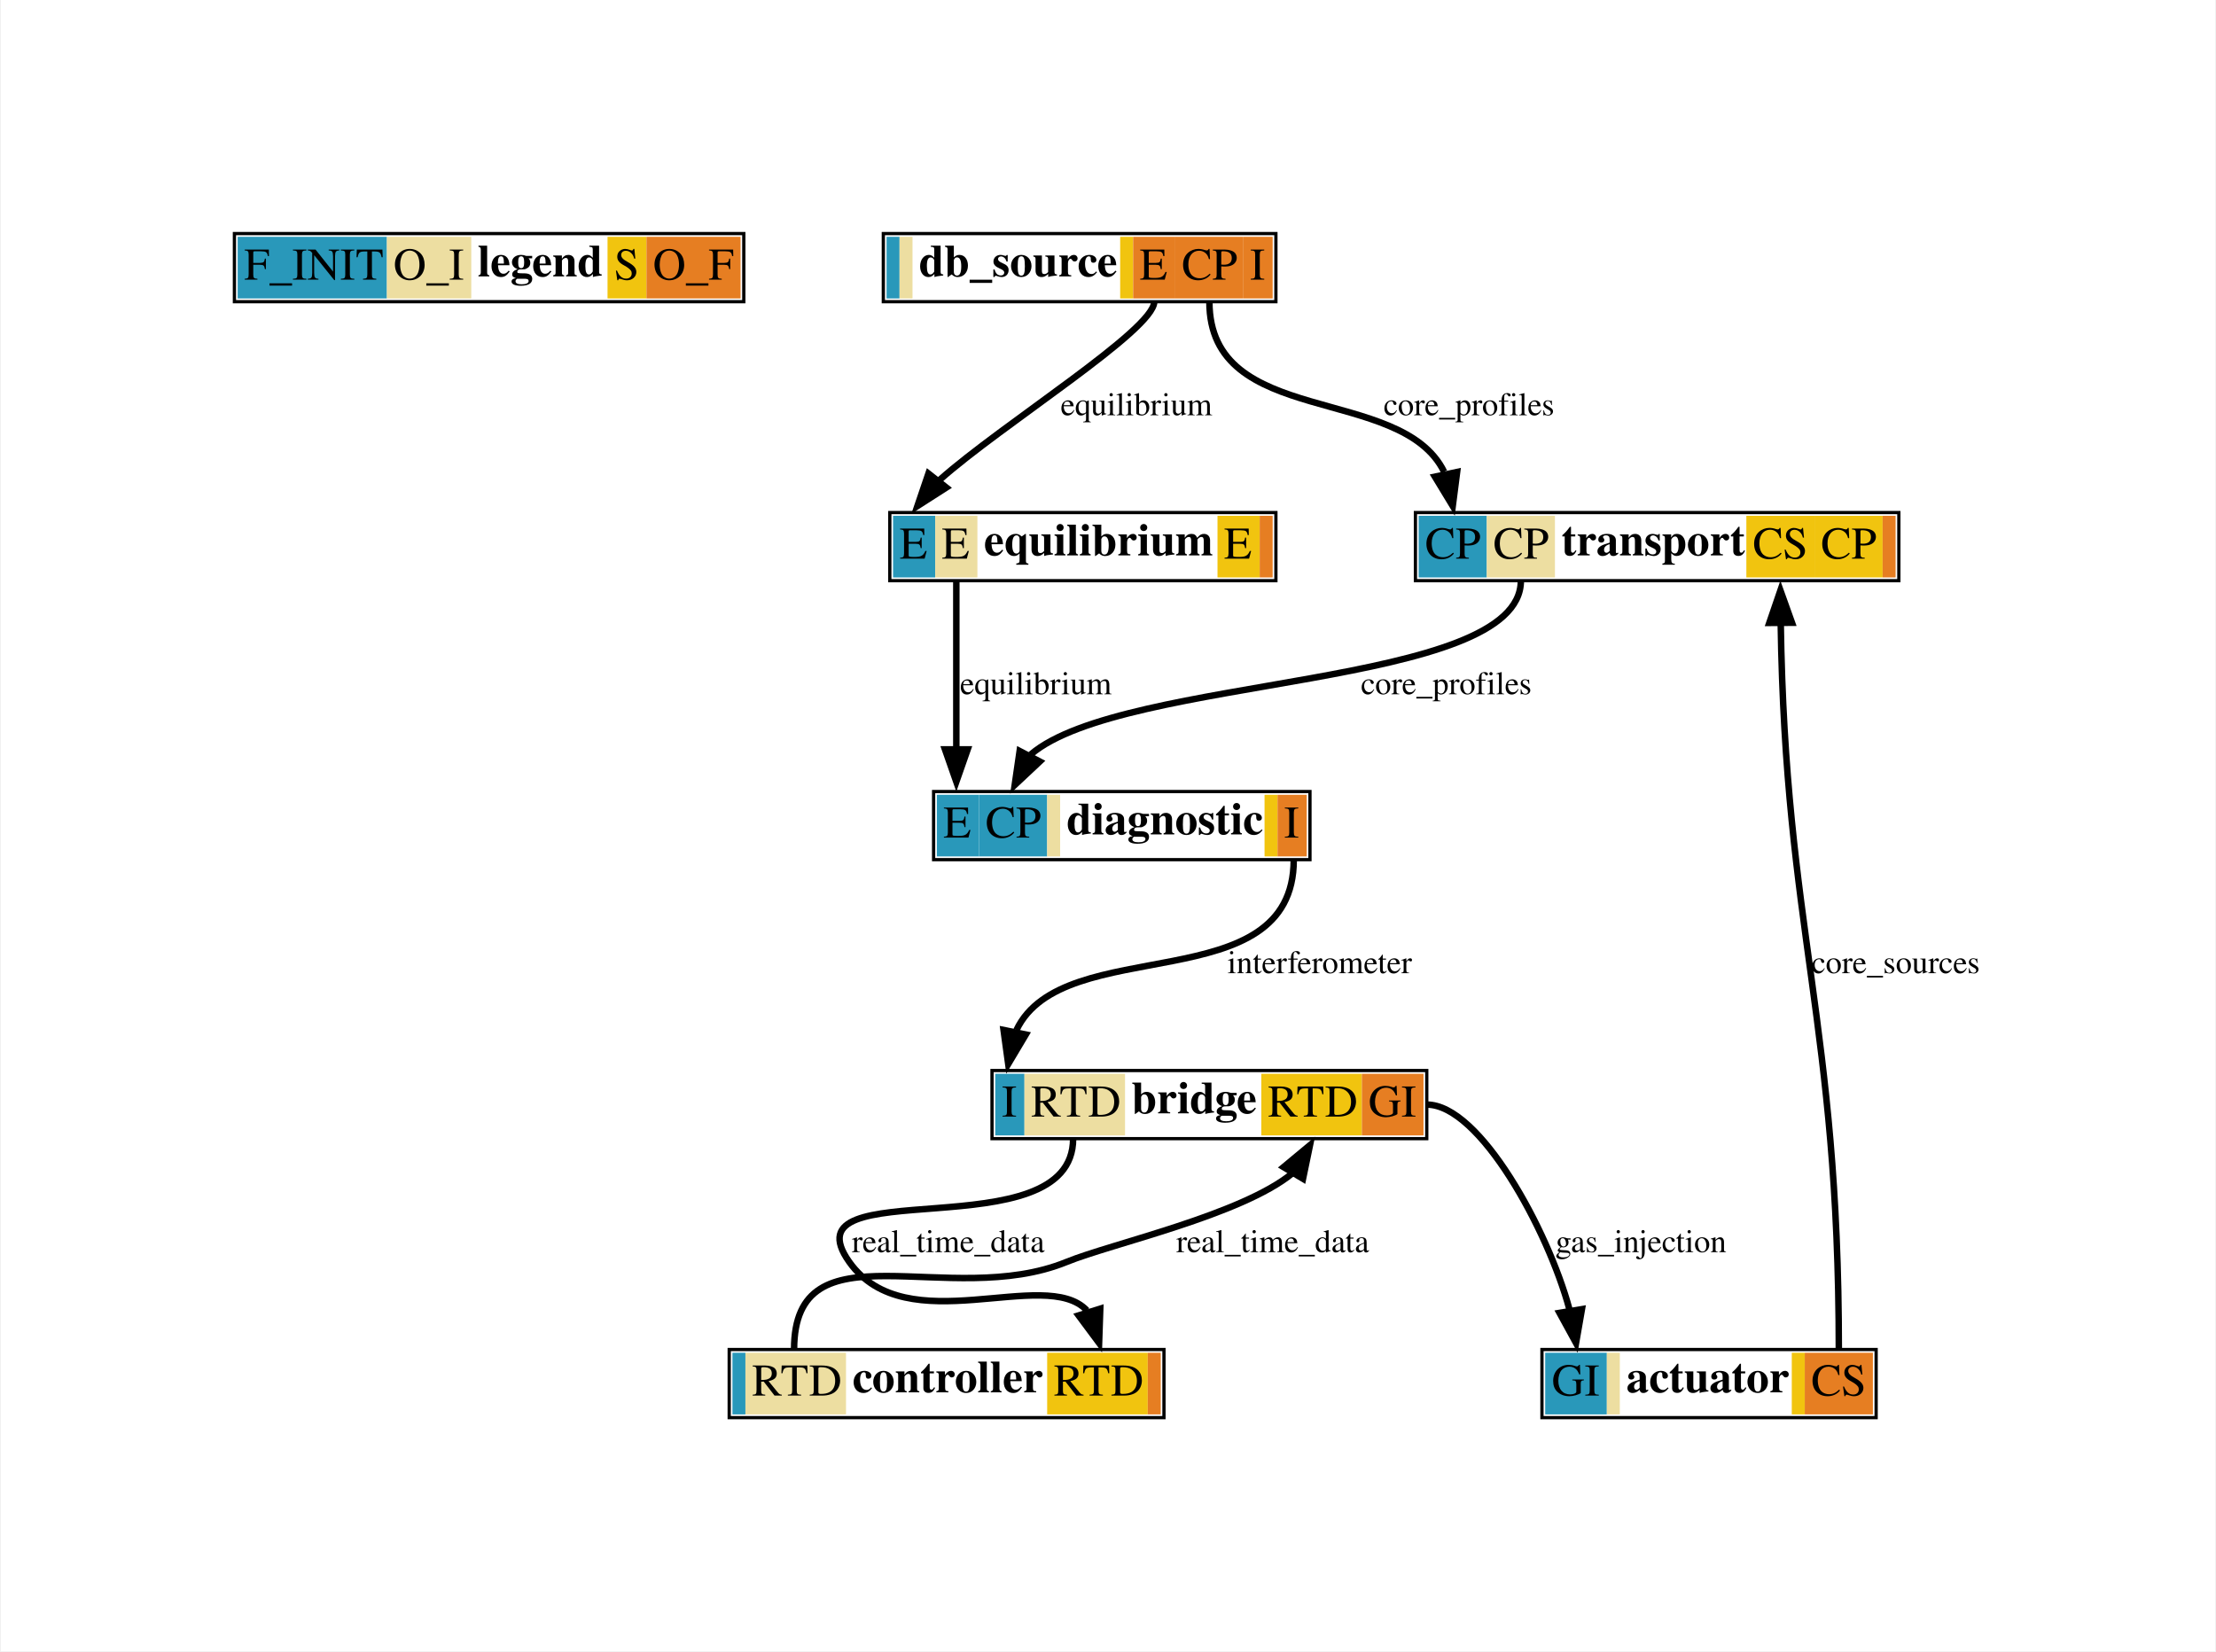
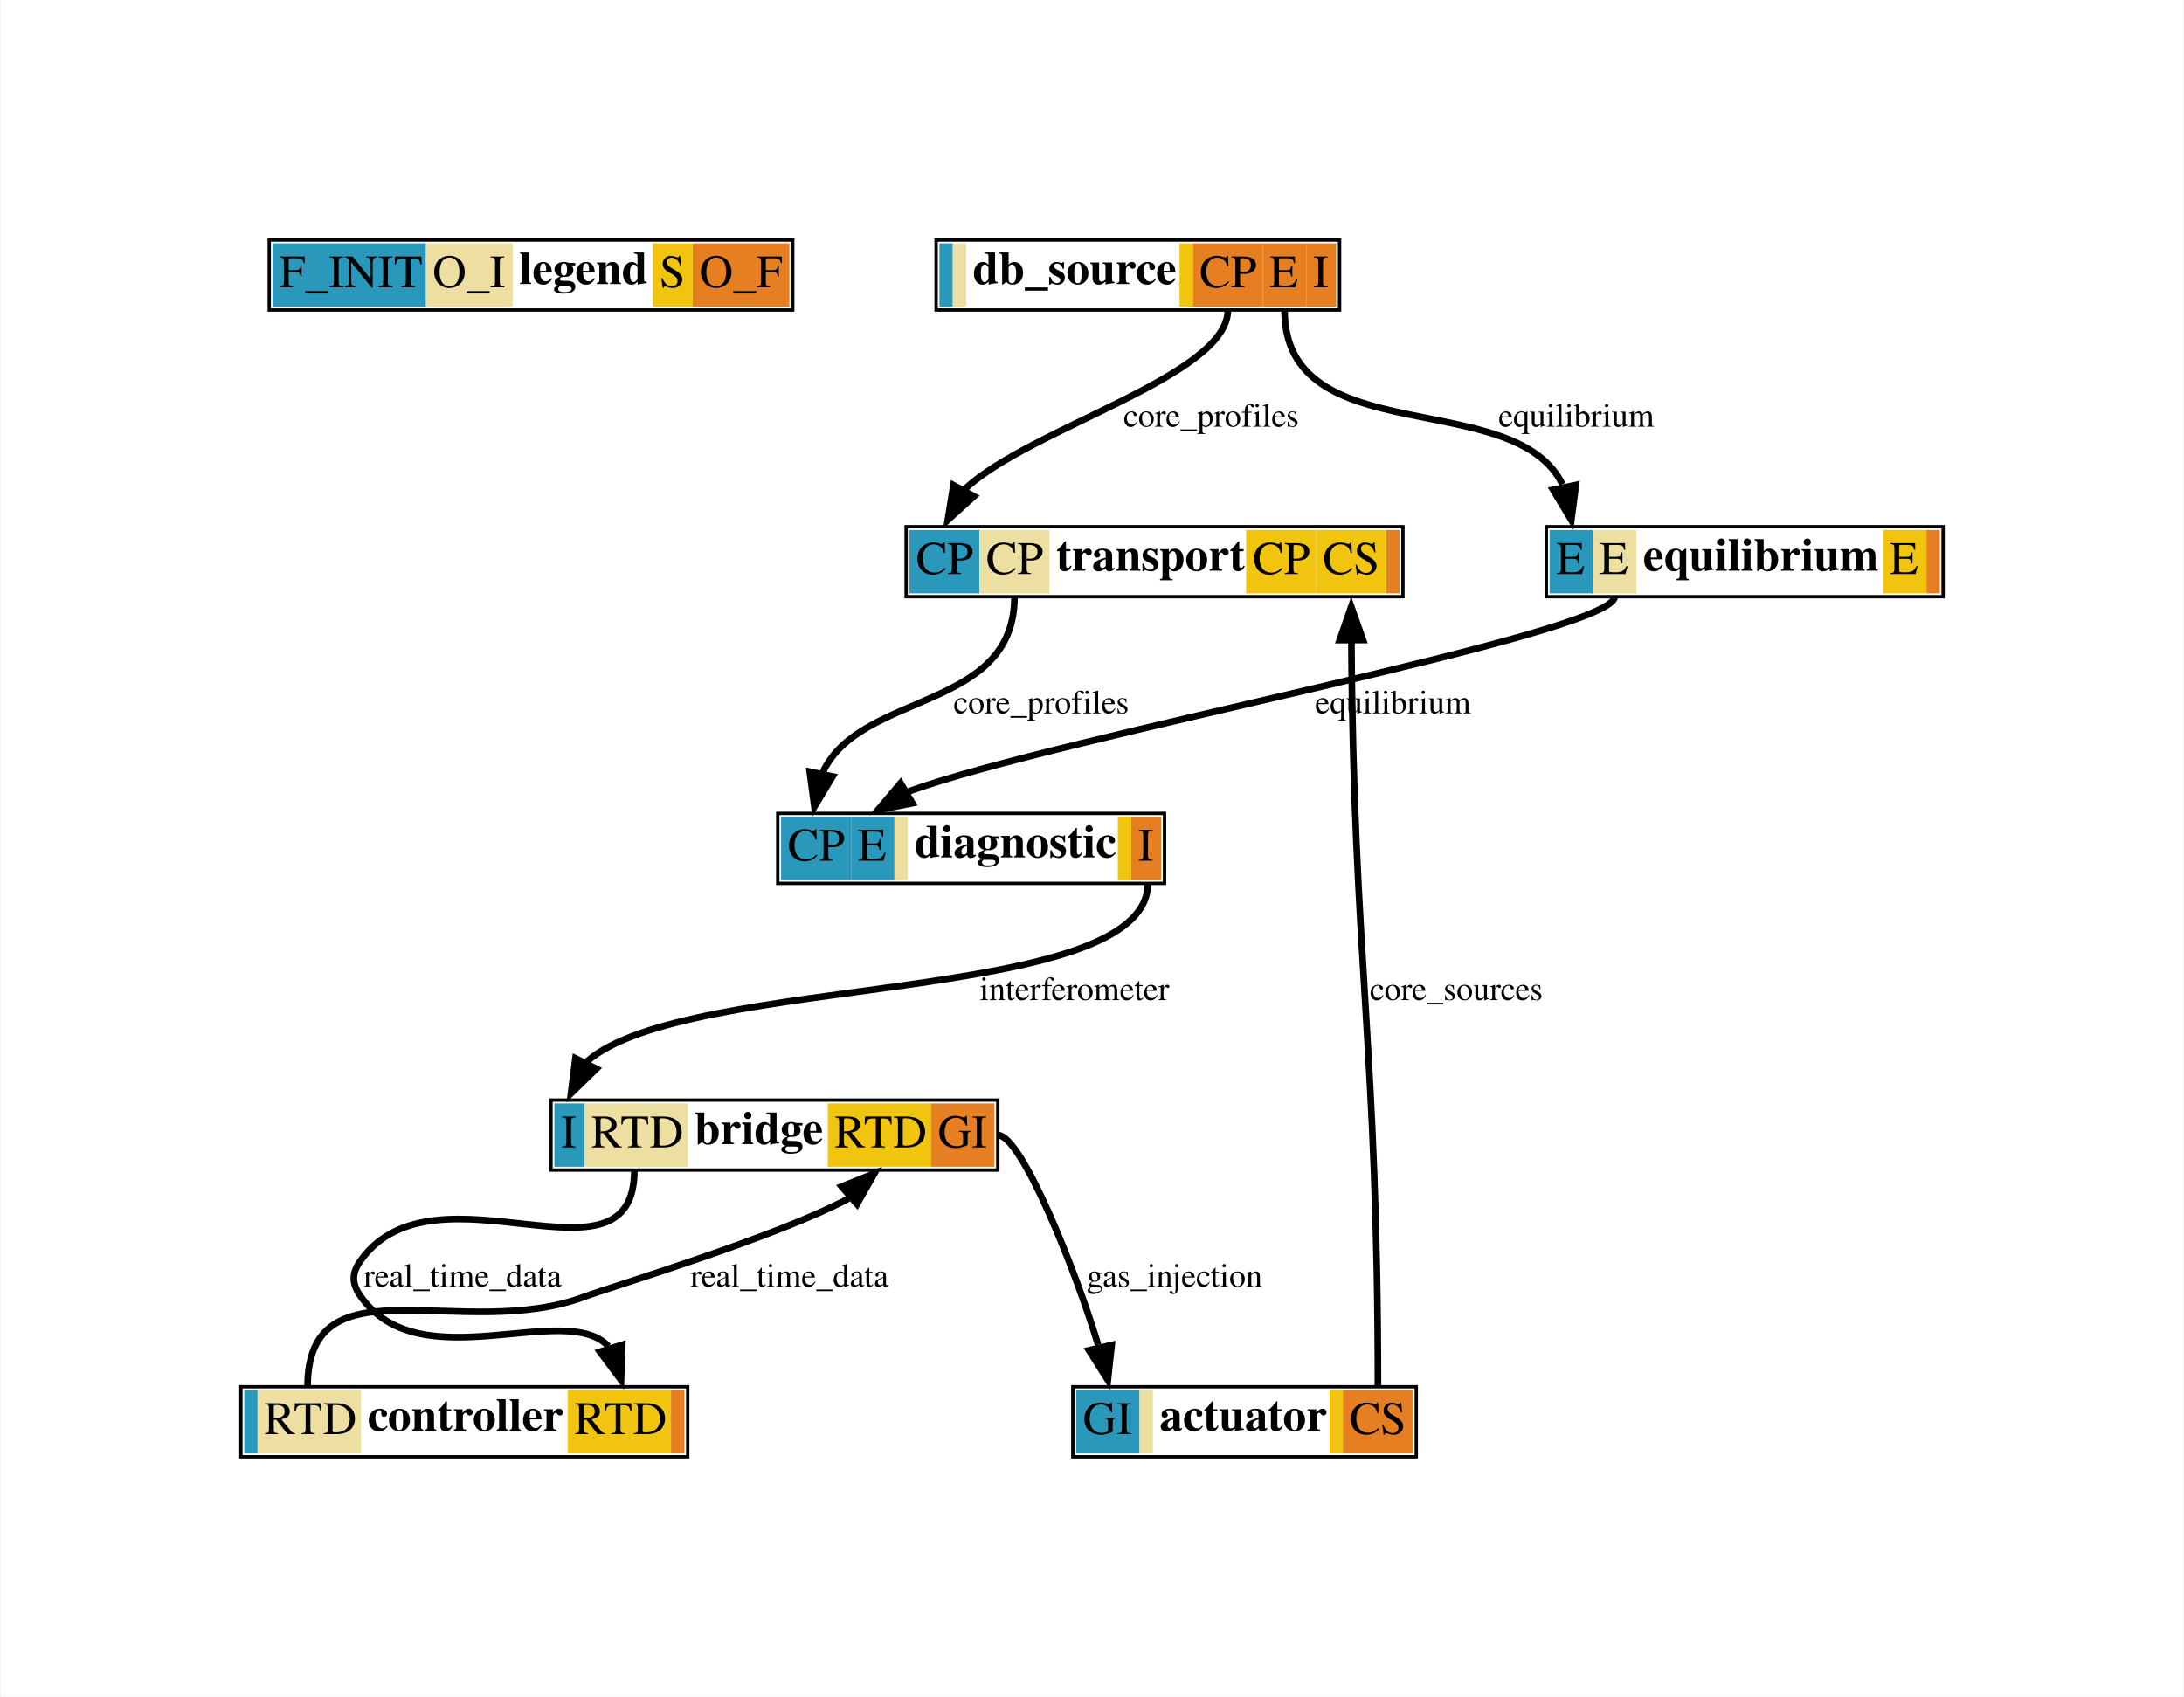
- <svg xmlns="http://www.w3.org/2000/svg" width="683pt" height="509pt" viewBox="0.00 0.00 682.50 509.00">
+ <svg xmlns="http://www.w3.org/2000/svg" width="655pt" height="509pt" viewBox="0.00 0.00 654.50 509.00">
  <g id="graph0" class="graph" transform="scale(1 1) rotate(0) translate(72 437)">
-     <polygon fill="white" stroke="none" points="-72,72 -72,-437 610.5,-437 610.5,72 -72,72" />
+     <polygon fill="white" stroke="none" points="-72,72 -72,-437 582.5,-437 582.5,72 -72,72" />
    <g id="node1" class="node">
-       <polygon fill="#2998ba" stroke="none" points="1,-345 1,-364 47,-364 47,-345 1,-345" />
-       <text text-anchor="start" x="3" y="-350.8" font-family="Times,serif" font-size="14.00">F_INIT</text>
-       <polygon fill="#eddea1" stroke="none" points="47,-345 47,-364 73,-364 73,-345 47,-345" />
-       <text text-anchor="start" x="49" y="-350.8" font-family="Times,serif" font-size="14.00">O_I</text>
-       <text text-anchor="start" x="75" y="-351.8" font-family="Times,serif" font-weight="bold" font-size="14.00">legend</text>
-       <polygon fill="#f1c40f" stroke="none" points="115,-345 115,-364 127,-364 127,-345 115,-345" />
-       <text text-anchor="start" x="117" y="-350.8" font-family="Times,serif" font-size="14.00">S</text>
-       <polygon fill="#e67e22" stroke="none" points="127,-345 127,-364 156,-364 156,-345 127,-345" />
-       <text text-anchor="start" x="129" y="-350.8" font-family="Times,serif" font-size="14.00">O_F</text>
-       <polygon fill="none" stroke="black" points="0,-344 0,-365 157,-365 157,-344 0,-344" />
+       <polygon fill="#2998ba" stroke="none" points="9.5,-345 9.5,-364 55.5,-364 55.5,-345 9.5,-345" />
+       <text text-anchor="start" x="11.5" y="-350.8" font-family="Times,serif" font-size="14.00">F_INIT</text>
+       <polygon fill="#eddea1" stroke="none" points="55.5,-345 55.5,-364 81.5,-364 81.5,-345 55.5,-345" />
+       <text text-anchor="start" x="57.5" y="-350.8" font-family="Times,serif" font-size="14.00">O_I</text>
+       <text text-anchor="start" x="83.5" y="-351.8" font-family="Times,serif" font-weight="bold" font-size="14.00">legend</text>
+       <polygon fill="#f1c40f" stroke="none" points="123.5,-345 123.5,-364 135.5,-364 135.5,-345 123.5,-345" />
+       <text text-anchor="start" x="125.5" y="-350.8" font-family="Times,serif" font-size="14.00">S</text>
+       <polygon fill="#e67e22" stroke="none" points="135.5,-345 135.5,-364 164.5,-364 164.5,-345 135.5,-345" />
+       <text text-anchor="start" x="137.5" y="-350.8" font-family="Times,serif" font-size="14.00">O_F</text>
+       <polygon fill="none" stroke="black" points="8.5,-344 8.5,-365 165.5,-365 165.5,-344 8.5,-344" />
    </g>
    <g id="node2" class="node">
-       <polygon fill="#2998ba" stroke="none" points="201,-345 201,-364 205,-364 205,-345 201,-345" />
-       <polygon fill="#eddea1" stroke="none" points="205,-345 205,-364 209,-364 209,-345 205,-345" />
-       <text text-anchor="start" x="211" y="-351.8" font-family="Times,serif" font-weight="bold" font-size="14.00">db_source</text>
-       <polygon fill="#f1c40f" stroke="none" points="273,-345 273,-364 277,-364 277,-345 273,-345" />
-       <polygon fill="#e67e22" stroke="none" points="277,-345 277,-364 290,-364 290,-345 277,-345" />
-       <text text-anchor="start" x="279" y="-350.8" font-family="Times,serif" font-size="14.00">E</text>
-       <polygon fill="#e67e22" stroke="none" points="290,-345 290,-364 311,-364 311,-345 290,-345" />
-       <text text-anchor="start" x="292" y="-350.8" font-family="Times,serif" font-size="14.00">CP</text>
-       <polygon fill="#e67e22" stroke="none" points="311,-345 311,-364 320,-364 320,-345 311,-345" />
-       <text text-anchor="start" x="313" y="-350.8" font-family="Times,serif" font-size="14.00">I</text>
-       <polygon fill="none" stroke="black" points="200,-344 200,-365 321,-365 321,-344 200,-344" />
+       <polygon fill="#2998ba" stroke="none" points="209.5,-345 209.5,-364 213.5,-364 213.5,-345 209.5,-345" />
+       <polygon fill="#eddea1" stroke="none" points="213.5,-345 213.5,-364 217.5,-364 217.5,-345 213.5,-345" />
+       <text text-anchor="start" x="219.5" y="-351.8" font-family="Times,serif" font-weight="bold" font-size="14.00">db_source</text>
+       <polygon fill="#f1c40f" stroke="none" points="281.5,-345 281.5,-364 285.5,-364 285.5,-345 281.5,-345" />
+       <polygon fill="#e67e22" stroke="none" points="285.5,-345 285.5,-364 306.5,-364 306.5,-345 285.5,-345" />
+       <text text-anchor="start" x="287.5" y="-350.8" font-family="Times,serif" font-size="14.00">CP</text>
+       <polygon fill="#e67e22" stroke="none" points="306.5,-345 306.5,-364 319.5,-364 319.5,-345 306.5,-345" />
+       <text text-anchor="start" x="308.5" y="-350.8" font-family="Times,serif" font-size="14.00">E</text>
+       <polygon fill="#e67e22" stroke="none" points="319.5,-345 319.5,-364 328.5,-364 328.5,-345 319.5,-345" />
+       <text text-anchor="start" x="321.5" y="-350.8" font-family="Times,serif" font-size="14.00">I</text>
+       <polygon fill="none" stroke="black" points="208.5,-344 208.5,-365 329.5,-365 329.5,-344 208.5,-344" />
    </g>
    <g id="node3" class="node">
-       <polygon fill="#2998ba" stroke="none" points="365,-259 365,-278 386,-278 386,-259 365,-259" />
-       <text text-anchor="start" x="367" y="-264.8" font-family="Times,serif" font-size="14.00">CP</text>
-       <polygon fill="#eddea1" stroke="none" points="386,-259 386,-278 407,-278 407,-259 386,-259" />
-       <text text-anchor="start" x="388" y="-264.8" font-family="Times,serif" font-size="14.00">CP</text>
-       <text text-anchor="start" x="409" y="-265.8" font-family="Times,serif" font-weight="bold" font-size="14.00">transport</text>
-       <polygon fill="#f1c40f" stroke="none" points="466,-259 466,-278 487,-278 487,-259 466,-259" />
-       <text text-anchor="start" x="468" y="-264.8" font-family="Times,serif" font-size="14.00">CS</text>
-       <polygon fill="#f1c40f" stroke="none" points="487,-259 487,-278 508,-278 508,-259 487,-259" />
-       <text text-anchor="start" x="489" y="-264.8" font-family="Times,serif" font-size="14.00">CP</text>
-       <polygon fill="#e67e22" stroke="none" points="508,-259 508,-278 512,-278 512,-259 508,-259" />
-       <polygon fill="none" stroke="black" points="364,-258 364,-279 513,-279 513,-258 364,-258" />
+       <polygon fill="#2998ba" stroke="none" points="200.5,-259 200.5,-278 221.5,-278 221.5,-259 200.5,-259" />
+       <text text-anchor="start" x="202.5" y="-264.8" font-family="Times,serif" font-size="14.00">CP</text>
+       <polygon fill="#eddea1" stroke="none" points="221.5,-259 221.5,-278 242.5,-278 242.5,-259 221.5,-259" />
+       <text text-anchor="start" x="223.5" y="-264.8" font-family="Times,serif" font-size="14.00">CP</text>
+       <text text-anchor="start" x="244.5" y="-265.8" font-family="Times,serif" font-weight="bold" font-size="14.00">transport</text>
+       <polygon fill="#f1c40f" stroke="none" points="301.5,-259 301.5,-278 322.5,-278 322.5,-259 301.5,-259" />
+       <text text-anchor="start" x="303.5" y="-264.8" font-family="Times,serif" font-size="14.00">CP</text>
+       <polygon fill="#f1c40f" stroke="none" points="322.5,-259 322.5,-278 343.5,-278 343.5,-259 322.5,-259" />
+       <text text-anchor="start" x="324.5" y="-264.8" font-family="Times,serif" font-size="14.00">CS</text>
+       <polygon fill="#e67e22" stroke="none" points="343.5,-259 343.5,-278 347.5,-278 347.5,-259 343.5,-259" />
+       <polygon fill="none" stroke="black" points="199.5,-258 199.5,-279 348.5,-279 348.5,-258 199.5,-258" />
    </g>
    <g id="edge2" class="edge">
-       <path fill="none" stroke="black" stroke-width="2" d="M300.5,-344C300.5,-304.89 359.47,-318.71 372.83,-291.59" />
-       <polygon fill="black" stroke="black" stroke-width="2" points="376.85,-291.51 375.5,-281 370,-290.06 376.85,-291.51" />
-       <text text-anchor="middle" x="380.5" y="-309" font-family="Times,serif" font-size="10.00">core_profiles</text>
+       <path fill="none" stroke="black" stroke-width="2" d="M296,-344C296,-324.12 236.6,-308.67 217.11,-290.25" />
+       <polygon fill="black" stroke="black" stroke-width="2" points="219.85,-288.11 212,-281 213.7,-291.46 219.85,-288.11" />
+       <text text-anchor="middle" x="291" y="-309" font-family="Times,serif" font-size="10.00">core_profiles</text>
    </g>
    <g id="node4" class="node">
-       <polygon fill="#2998ba" stroke="none" points="203,-259 203,-278 216,-278 216,-259 203,-259" />
-       <text text-anchor="start" x="205" y="-264.8" font-family="Times,serif" font-size="14.00">E</text>
-       <polygon fill="#eddea1" stroke="none" points="216,-259 216,-278 229,-278 229,-259 216,-259" />
-       <text text-anchor="start" x="218" y="-264.8" font-family="Times,serif" font-size="14.00">E</text>
-       <text text-anchor="start" x="231" y="-265.8" font-family="Times,serif" font-weight="bold" font-size="14.00">equilibrium</text>
-       <polygon fill="#f1c40f" stroke="none" points="303,-259 303,-278 316,-278 316,-259 303,-259" />
-       <text text-anchor="start" x="305" y="-264.8" font-family="Times,serif" font-size="14.00">E</text>
-       <polygon fill="#e67e22" stroke="none" points="316,-259 316,-278 320,-278 320,-259 316,-259" />
-       <polygon fill="none" stroke="black" points="202,-258 202,-279 321,-279 321,-258 202,-258" />
+       <polygon fill="#2998ba" stroke="none" points="392.5,-259 392.5,-278 405.5,-278 405.5,-259 392.5,-259" />
+       <text text-anchor="start" x="394.5" y="-264.8" font-family="Times,serif" font-size="14.00">E</text>
+       <polygon fill="#eddea1" stroke="none" points="405.5,-259 405.5,-278 418.5,-278 418.5,-259 405.5,-259" />
+       <text text-anchor="start" x="407.5" y="-264.8" font-family="Times,serif" font-size="14.00">E</text>
+       <text text-anchor="start" x="420.5" y="-265.8" font-family="Times,serif" font-weight="bold" font-size="14.00">equilibrium</text>
+       <polygon fill="#f1c40f" stroke="none" points="492.5,-259 492.5,-278 505.5,-278 505.5,-259 492.5,-259" />
+       <text text-anchor="start" x="494.5" y="-264.8" font-family="Times,serif" font-size="14.00">E</text>
+       <polygon fill="#e67e22" stroke="none" points="505.5,-259 505.5,-278 509.5,-278 509.5,-259 505.5,-259" />
+       <polygon fill="none" stroke="black" points="391.5,-258 391.5,-279 510.5,-279 510.5,-258 391.5,-258" />
    </g>
    <g id="edge1" class="edge">
-       <path fill="none" stroke="black" stroke-width="2" d="M283.5,-344C283.5,-335.28 236.51,-306.13 217.42,-289.11" />
-       <polygon fill="black" stroke="black" stroke-width="2" points="219.42,-286.71 210.5,-281 213.91,-291.03 219.42,-286.71" />
-       <text text-anchor="middle" x="278" y="-309" font-family="Times,serif" font-size="10.00">equilibrium</text>
+       <path fill="none" stroke="black" stroke-width="2" d="M313,-344C313,-301.14 381.82,-321.29 396.33,-291.72" />
+       <polygon fill="black" stroke="black" stroke-width="2" points="400.37,-291.51 399,-281 393.52,-290.07 400.37,-291.51" />
+       <text text-anchor="middle" x="400.5" y="-309" font-family="Times,serif" font-size="10.00">equilibrium</text>
    </g>
    <g id="node5" class="node">
-       <polygon fill="#2998ba" stroke="none" points="216.5,-173 216.5,-192 229.5,-192 229.5,-173 216.5,-173" />
-       <text text-anchor="start" x="218.5" y="-178.8" font-family="Times,serif" font-size="14.00">E</text>
-       <polygon fill="#2998ba" stroke="none" points="229.5,-173 229.5,-192 250.5,-192 250.5,-173 229.5,-173" />
-       <text text-anchor="start" x="231.5" y="-178.8" font-family="Times,serif" font-size="14.00">CP</text>
-       <polygon fill="#eddea1" stroke="none" points="250.5,-173 250.5,-192 254.5,-192 254.5,-173 250.5,-173" />
-       <text text-anchor="start" x="256.5" y="-179.8" font-family="Times,serif" font-weight="bold" font-size="14.00">diagnostic</text>
-       <polygon fill="#f1c40f" stroke="none" points="317.5,-173 317.5,-192 321.5,-192 321.5,-173 317.5,-173" />
-       <polygon fill="#e67e22" stroke="none" points="321.5,-173 321.5,-192 330.5,-192 330.5,-173 321.5,-173" />
-       <text text-anchor="start" x="323.5" y="-178.8" font-family="Times,serif" font-size="14.00">I</text>
-       <polygon fill="none" stroke="black" points="215.5,-172 215.5,-193 331.5,-193 331.5,-172 215.5,-172" />
+       <polygon fill="#2998ba" stroke="none" points="162,-173 162,-192 183,-192 183,-173 162,-173" />
+       <text text-anchor="start" x="164" y="-178.8" font-family="Times,serif" font-size="14.00">CP</text>
+       <polygon fill="#2998ba" stroke="none" points="183,-173 183,-192 196,-192 196,-173 183,-173" />
+       <text text-anchor="start" x="185" y="-178.8" font-family="Times,serif" font-size="14.00">E</text>
+       <polygon fill="#eddea1" stroke="none" points="196,-173 196,-192 200,-192 200,-173 196,-173" />
+       <text text-anchor="start" x="202" y="-179.8" font-family="Times,serif" font-weight="bold" font-size="14.00">diagnostic</text>
+       <polygon fill="#f1c40f" stroke="none" points="263,-173 263,-192 267,-192 267,-173 263,-173" />
+       <polygon fill="#e67e22" stroke="none" points="267,-173 267,-192 276,-192 276,-173 267,-173" />
+       <text text-anchor="start" x="269" y="-178.8" font-family="Times,serif" font-size="14.00">I</text>
+       <polygon fill="none" stroke="black" points="161,-172 161,-193 277,-193 277,-172 161,-172" />
    </g>
    <g id="edge3" class="edge">
-       <path fill="none" stroke="black" stroke-width="2" d="M396.5,-258C396.5,-224.66 274.14,-228.96 245.46,-204.44" />
-       <polygon fill="black" stroke="black" stroke-width="2" points="248.23,-202.25 240.5,-195 242.02,-205.49 248.23,-202.25" />
-       <text text-anchor="middle" x="373.5" y="-223" font-family="Times,serif" font-size="10.00">core_profiles</text>
+       <path fill="none" stroke="black" stroke-width="2" d="M232,-258C232,-223.6 186.06,-229.73 174.58,-205.47" />
+       <polygon fill="black" stroke="black" stroke-width="2" points="177.45,-204.08 172,-195 170.6,-205.5 177.45,-204.08" />
+       <text text-anchor="middle" x="240" y="-223" font-family="Times,serif" font-size="10.00">core_profiles</text>
    </g>
    <g id="edge4" class="edge">
-       <path fill="none" stroke="black" stroke-width="2" d="M222.5,-258C222.5,-233.96 222.5,-224.93 222.5,-205.93" />
-       <polygon fill="black" stroke="black" stroke-width="2" points="226,-206 222.5,-196 219,-206 226,-206" />
-       <text text-anchor="middle" x="247" y="-223" font-family="Times,serif" font-size="10.00">equilibrium</text>
+       <path fill="none" stroke="black" stroke-width="2" d="M412,-258C412,-246.83 245.06,-215.99 200.06,-199.52" />
+       <polygon fill="black" stroke="black" stroke-width="2" points="201.39,-196.06 191,-194 197.84,-202.09 201.39,-196.06" />
+       <text text-anchor="middle" x="345.5" y="-223" font-family="Times,serif" font-size="10.00">equilibrium</text>
    </g>
    <g id="node7" class="node">
-       <polygon fill="#2998ba" stroke="none" points="234.5,-87 234.5,-106 243.5,-106 243.5,-87 234.5,-87" />
-       <text text-anchor="start" x="236.5" y="-92.8" font-family="Times,serif" font-size="14.00">I</text>
-       <polygon fill="#eddea1" stroke="none" points="243.5,-87 243.5,-106 274.5,-106 274.5,-87 243.5,-87" />
-       <text text-anchor="start" x="245.5" y="-92.8" font-family="Times,serif" font-size="14.00">RTD</text>
-       <text text-anchor="start" x="276.5" y="-93.8" font-family="Times,serif" font-weight="bold" font-size="14.00">bridge</text>
-       <polygon fill="#f1c40f" stroke="none" points="316.5,-87 316.5,-106 347.5,-106 347.5,-87 316.5,-87" />
-       <text text-anchor="start" x="318.5" y="-92.8" font-family="Times,serif" font-size="14.00">RTD</text>
-       <polygon fill="#e67e22" stroke="none" points="347.5,-87 347.5,-106 366.5,-106 366.5,-87 347.5,-87" />
-       <text text-anchor="start" x="349.5" y="-92.8" font-family="Times,serif" font-size="14.00">GI</text>
-       <polygon fill="none" stroke="black" points="233.5,-86 233.5,-107 367.5,-107 367.5,-86 233.5,-86" />
+       <polygon fill="#2998ba" stroke="none" points="94,-87 94,-106 103,-106 103,-87 94,-87" />
+       <text text-anchor="start" x="96" y="-92.8" font-family="Times,serif" font-size="14.00">I</text>
+       <polygon fill="#eddea1" stroke="none" points="103,-87 103,-106 134,-106 134,-87 103,-87" />
+       <text text-anchor="start" x="105" y="-92.8" font-family="Times,serif" font-size="14.00">RTD</text>
+       <text text-anchor="start" x="136" y="-93.8" font-family="Times,serif" font-weight="bold" font-size="14.00">bridge</text>
+       <polygon fill="#f1c40f" stroke="none" points="176,-87 176,-106 207,-106 207,-87 176,-87" />
+       <text text-anchor="start" x="178" y="-92.8" font-family="Times,serif" font-size="14.00">RTD</text>
+       <polygon fill="#e67e22" stroke="none" points="207,-87 207,-106 226,-106 226,-87 207,-87" />
+       <text text-anchor="start" x="209" y="-92.8" font-family="Times,serif" font-size="14.00">GI</text>
+       <polygon fill="none" stroke="black" points="93,-86 93,-107 227,-107 227,-86 93,-86" />
    </g>
    <g id="edge5" class="edge">
-       <path fill="none" stroke="black" stroke-width="2" d="M326.5,-172C326.5,-128.31 255.47,-149.91 241.04,-119.48" />
-       <polygon fill="black" stroke="black" stroke-width="2" points="243.92,-118.1 238.5,-109 237.06,-119.5 243.92,-118.1" />
-       <text text-anchor="middle" x="334.5" y="-137" font-family="Times,serif" font-size="10.00">interferometer</text>
+       <path fill="none" stroke="black" stroke-width="2" d="M272,-172C272,-135.24 133.98,-145.14 103.79,-118.59" />
+       <polygon fill="black" stroke="black" stroke-width="2" points="106.6,-116.38 99,-109 100.34,-119.51 106.6,-116.38" />
+       <text text-anchor="middle" x="250" y="-137" font-family="Times,serif" font-size="10.00">interferometer</text>
    </g>
    <g id="node6" class="node">
-       <polygon fill="#2998ba" stroke="none" points="404,-1 404,-20 423,-20 423,-1 404,-1" />
-       <text text-anchor="start" x="406" y="-6.8" font-family="Times,serif" font-size="14.00">GI</text>
-       <polygon fill="#eddea1" stroke="none" points="423,-1 423,-20 427,-20 427,-1 423,-1" />
-       <text text-anchor="start" x="429" y="-7.8" font-family="Times,serif" font-weight="bold" font-size="14.00">actuator</text>
-       <polygon fill="#f1c40f" stroke="none" points="480,-1 480,-20 484,-20 484,-1 480,-1" />
-       <polygon fill="#e67e22" stroke="none" points="484,-1 484,-20 505,-20 505,-1 484,-1" />
-       <text text-anchor="start" x="486" y="-6.8" font-family="Times,serif" font-size="14.00">CS</text>
-       <polygon fill="none" stroke="black" points="403,0 403,-21 506,-21 506,0 403,0" />
+       <polygon fill="#2998ba" stroke="none" points="250.5,-1 250.5,-20 269.5,-20 269.5,-1 250.5,-1" />
+       <text text-anchor="start" x="252.5" y="-6.8" font-family="Times,serif" font-size="14.00">GI</text>
+       <polygon fill="#eddea1" stroke="none" points="269.5,-1 269.5,-20 273.5,-20 273.5,-1 269.5,-1" />
+       <text text-anchor="start" x="275.5" y="-7.8" font-family="Times,serif" font-weight="bold" font-size="14.00">actuator</text>
+       <polygon fill="#f1c40f" stroke="none" points="326.5,-1 326.5,-20 330.5,-20 330.5,-1 326.5,-1" />
+       <polygon fill="#e67e22" stroke="none" points="330.5,-1 330.5,-20 351.5,-20 351.5,-1 330.5,-1" />
+       <text text-anchor="start" x="332.5" y="-6.8" font-family="Times,serif" font-size="14.00">CS</text>
+       <polygon fill="none" stroke="black" points="249.5,0 249.5,-21 352.5,-21 352.5,0 249.5,0" />
    </g>
    <g id="edge8" class="edge">
-       <path fill="none" stroke="black" stroke-width="2" d="M494.5,-21C494.5,-122.2 477.98,-150.06 476.59,-245.1" />
-       <polygon fill="black" stroke="black" stroke-width="2" points="473.07,-244.98 476.5,-255 480.07,-245.03 473.07,-244.98" />
-       <text text-anchor="middle" x="512" y="-137" font-family="Times,serif" font-size="10.00">core_sources</text>
+       <path fill="none" stroke="black" stroke-width="2" d="M341,-21C341,-121.97 333.66,-150.27 333.04,-245.13" />
+       <polygon fill="black" stroke="black" stroke-width="2" points="329.53,-244.99 333,-255 336.53,-245.01 329.53,-244.99" />
+       <text text-anchor="middle" x="364.5" y="-137" font-family="Times,serif" font-size="10.00">core_sources</text>
    </g>
    <g id="edge6" class="edge">
-       <path fill="none" stroke="black" stroke-width="2" d="M367.5,-96.5C383.85,-96.5 404.84,-57.83 411.43,-33.53" />
-       <polygon fill="black" stroke="black" stroke-width="2" points="415.32,-33.44 413.5,-23 408.41,-32.29 415.32,-33.44" />
-       <text text-anchor="middle" x="433.5" y="-51" font-family="Times,serif" font-size="10.00">gas_injection</text>
+       <path fill="none" stroke="black" stroke-width="2" d="M227,-96.5C234.19,-96.5 250.43,-55.6 257.08,-33.6" />
+       <polygon fill="black" stroke="black" stroke-width="2" points="261.15,-33.53 260,-23 254.33,-31.95 261.15,-33.53" />
+       <text text-anchor="middle" x="280" y="-51" font-family="Times,serif" font-size="10.00">gas_injection</text>
    </g>
    <g id="node8" class="node">
-       <polygon fill="#2998ba" stroke="none" points="153.5,-1 153.5,-20 157.5,-20 157.5,-1 153.5,-1" />
-       <polygon fill="#eddea1" stroke="none" points="157.5,-1 157.5,-20 188.5,-20 188.5,-1 157.5,-1" />
-       <text text-anchor="start" x="159.5" y="-6.8" font-family="Times,serif" font-size="14.00">RTD</text>
-       <text text-anchor="start" x="190.5" y="-7.8" font-family="Times,serif" font-weight="bold" font-size="14.00">controller</text>
-       <polygon fill="#f1c40f" stroke="none" points="250.5,-1 250.5,-20 281.5,-20 281.5,-1 250.5,-1" />
-       <text text-anchor="start" x="252.5" y="-6.8" font-family="Times,serif" font-size="14.00">RTD</text>
-       <polygon fill="#e67e22" stroke="none" points="281.5,-1 281.5,-20 285.5,-20 285.5,-1 281.5,-1" />
-       <polygon fill="none" stroke="black" points="152.5,0 152.5,-21 286.5,-21 286.5,0 152.5,0" />
+       <polygon fill="#2998ba" stroke="none" points="1,-1 1,-20 5,-20 5,-1 1,-1" />
+       <polygon fill="#eddea1" stroke="none" points="5,-1 5,-20 36,-20 36,-1 5,-1" />
+       <text text-anchor="start" x="7" y="-6.8" font-family="Times,serif" font-size="14.00">RTD</text>
+       <text text-anchor="start" x="38" y="-7.8" font-family="Times,serif" font-weight="bold" font-size="14.00">controller</text>
+       <polygon fill="#f1c40f" stroke="none" points="98,-1 98,-20 129,-20 129,-1 98,-1" />
+       <text text-anchor="start" x="100" y="-6.8" font-family="Times,serif" font-size="14.00">RTD</text>
+       <polygon fill="#e67e22" stroke="none" points="129,-1 129,-20 133,-20 133,-1 129,-1" />
+       <polygon fill="none" stroke="black" points="0,0 0,-21 134,-21 134,0 0,0" />
    </g>
    <g id="edge7" class="edge">
-       <path fill="none" stroke="black" stroke-width="2" d="M258.5,-86C258.5,-50.99 169.25,-76.56 189.5,-48 207.2,-23.04 249.85,-46.8 262.74,-33.05" />
-       <polygon fill="black" stroke="black" stroke-width="2" points="266.86,-33.59 266.5,-23 260.18,-31.5 266.86,-33.59" />
-       <text text-anchor="middle" x="220" y="-51" font-family="Times,serif" font-size="10.00">real_time_data</text>
+       <path fill="none" stroke="black" stroke-width="2" d="M118,-86C118,-47.63 58.49,-90.09 36,-59 33.13,-55.04 33.16,-51.98 36,-48 53.95,-22.79 97.14,-47.02 110.2,-33.17" />
+       <polygon fill="black" stroke="black" stroke-width="2" points="114.36,-33.59 114,-23 107.68,-31.5 114.36,-33.59" />
+       <text text-anchor="middle" x="66.5" y="-51" font-family="Times,serif" font-size="10.00">real_time_data</text>
    </g>
    <g id="edge9" class="edge">
-       <path fill="none" stroke="black" stroke-width="2" d="M172.5,-21C172.5,-60.21 220.19,-33.19 256.5,-48 270.43,-53.68 310.42,-62.45 326.09,-75.33" />
-       <polygon fill="black" stroke="black" stroke-width="2" points="323.35,-77.23 331.5,-84 329.35,-73.63 323.35,-77.23" />
-       <text text-anchor="middle" x="320" y="-51" font-family="Times,serif" font-size="10.00">real_time_data</text>
+       <path fill="none" stroke="black" stroke-width="2" d="M20,-21C20,-59.79 66.68,-34.37 103,-48 110.86,-50.95 160.76,-65.92 182.22,-77.46" />
+       <polygon fill="black" stroke="black" stroke-width="2" points="180.17,-81.06 190,-85 184.77,-75.79 180.17,-81.06" />
+       <text text-anchor="middle" x="164.5" y="-51" font-family="Times,serif" font-size="10.00">real_time_data</text>
    </g>
  </g>
</svg>
